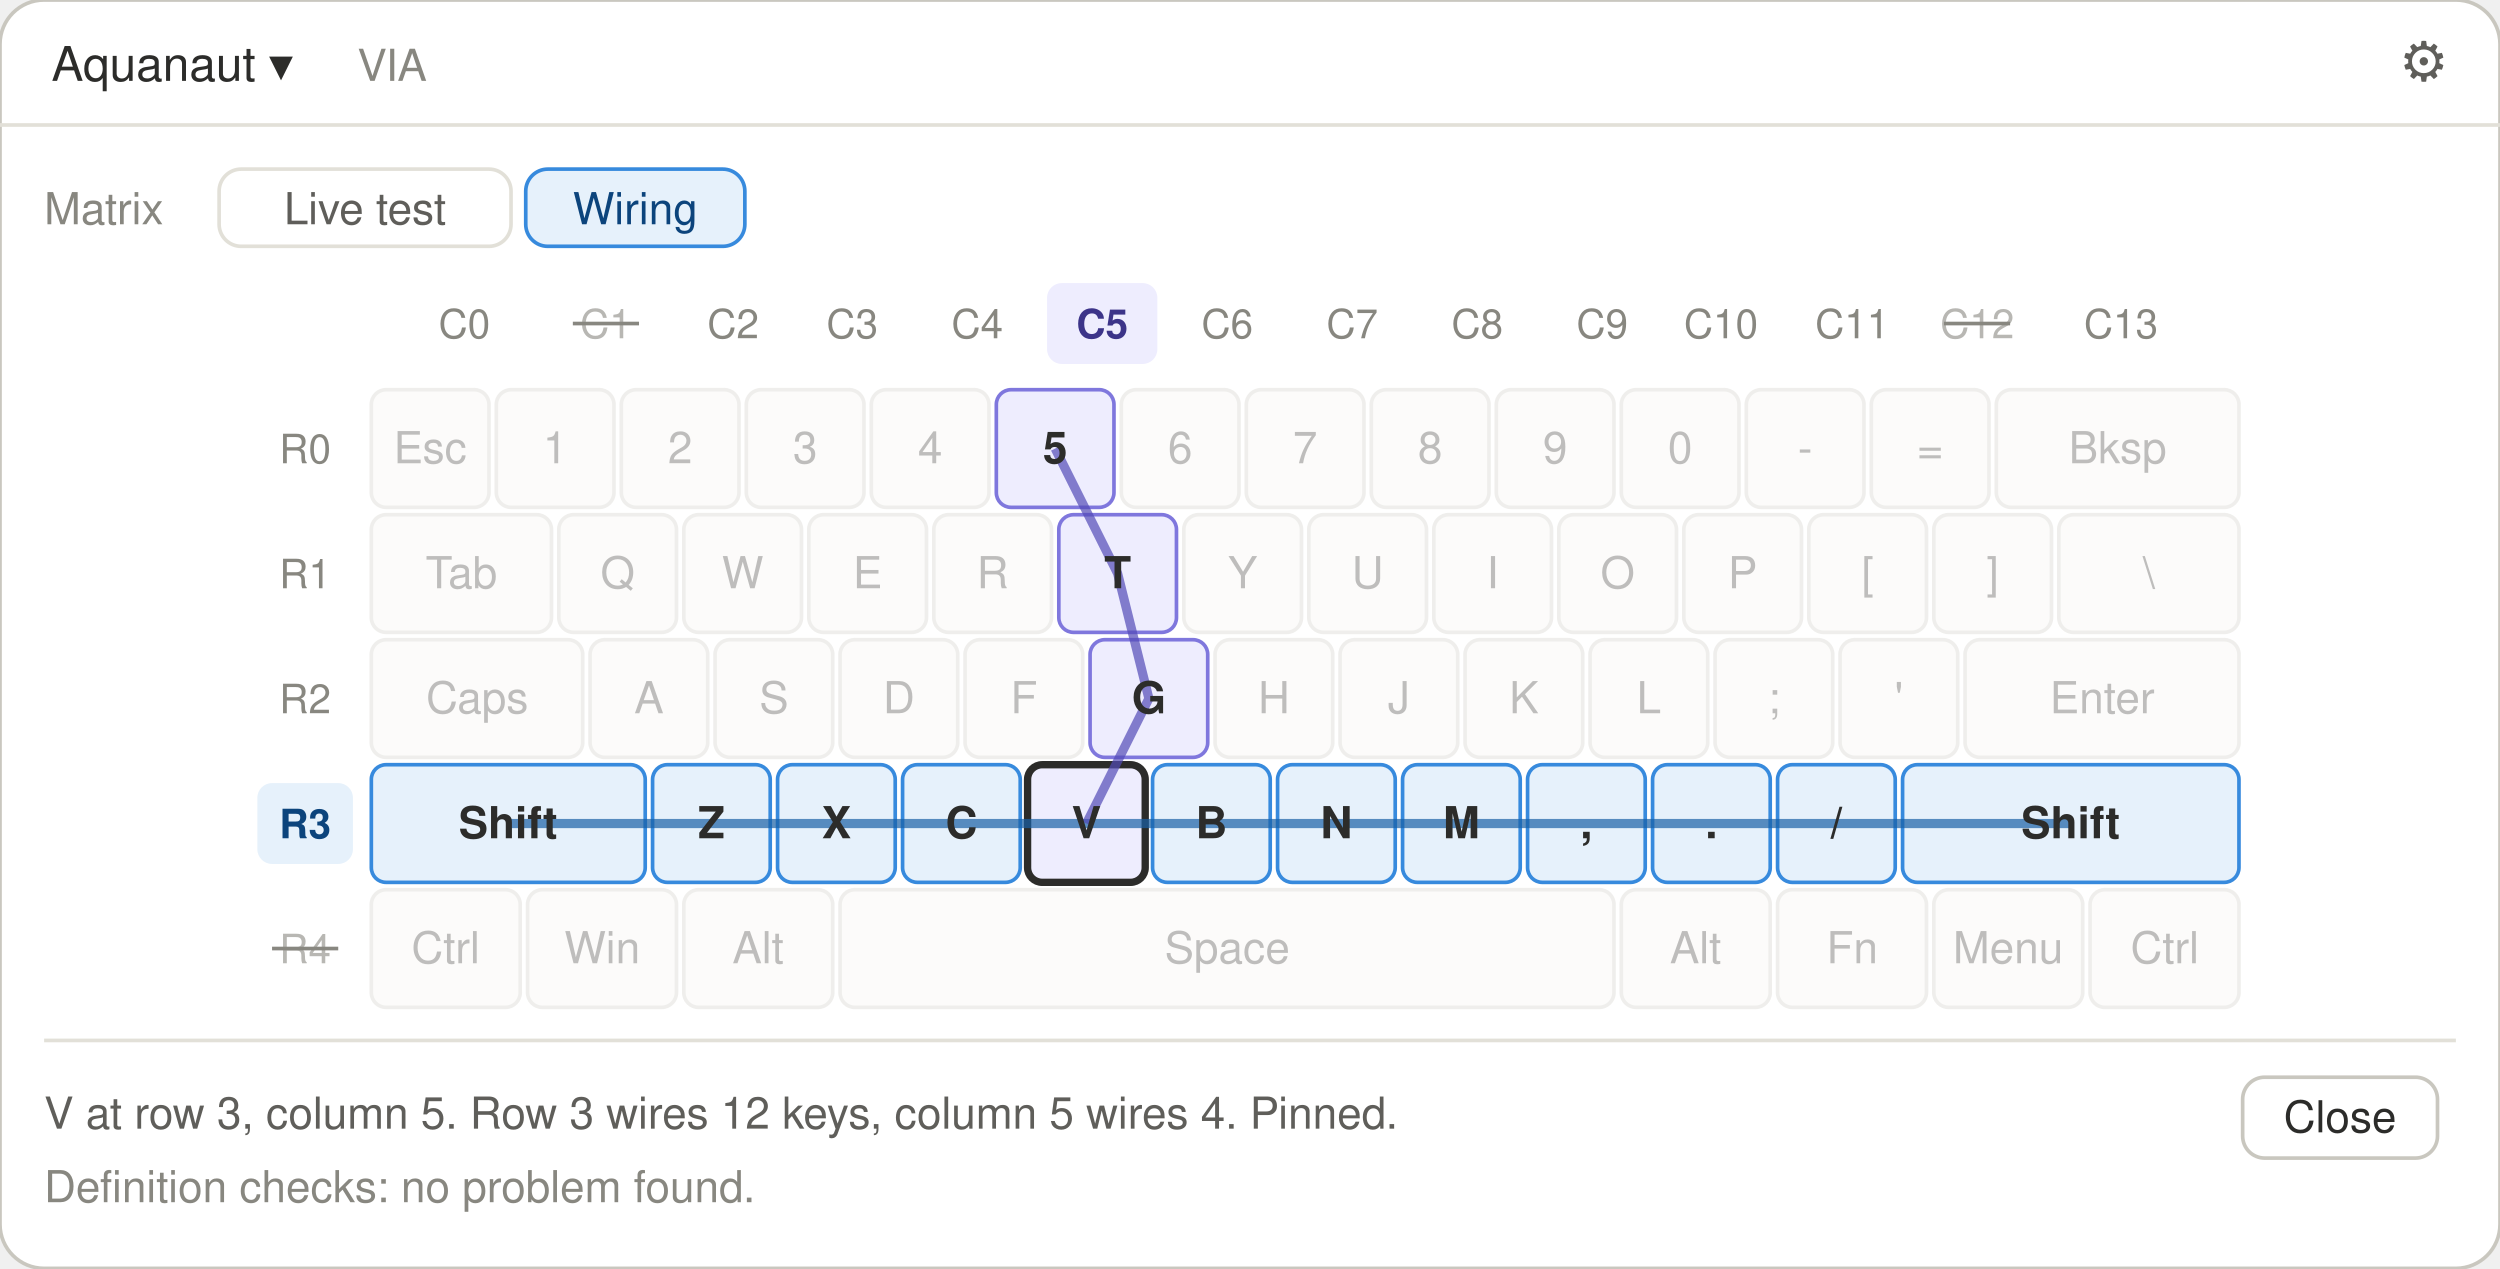
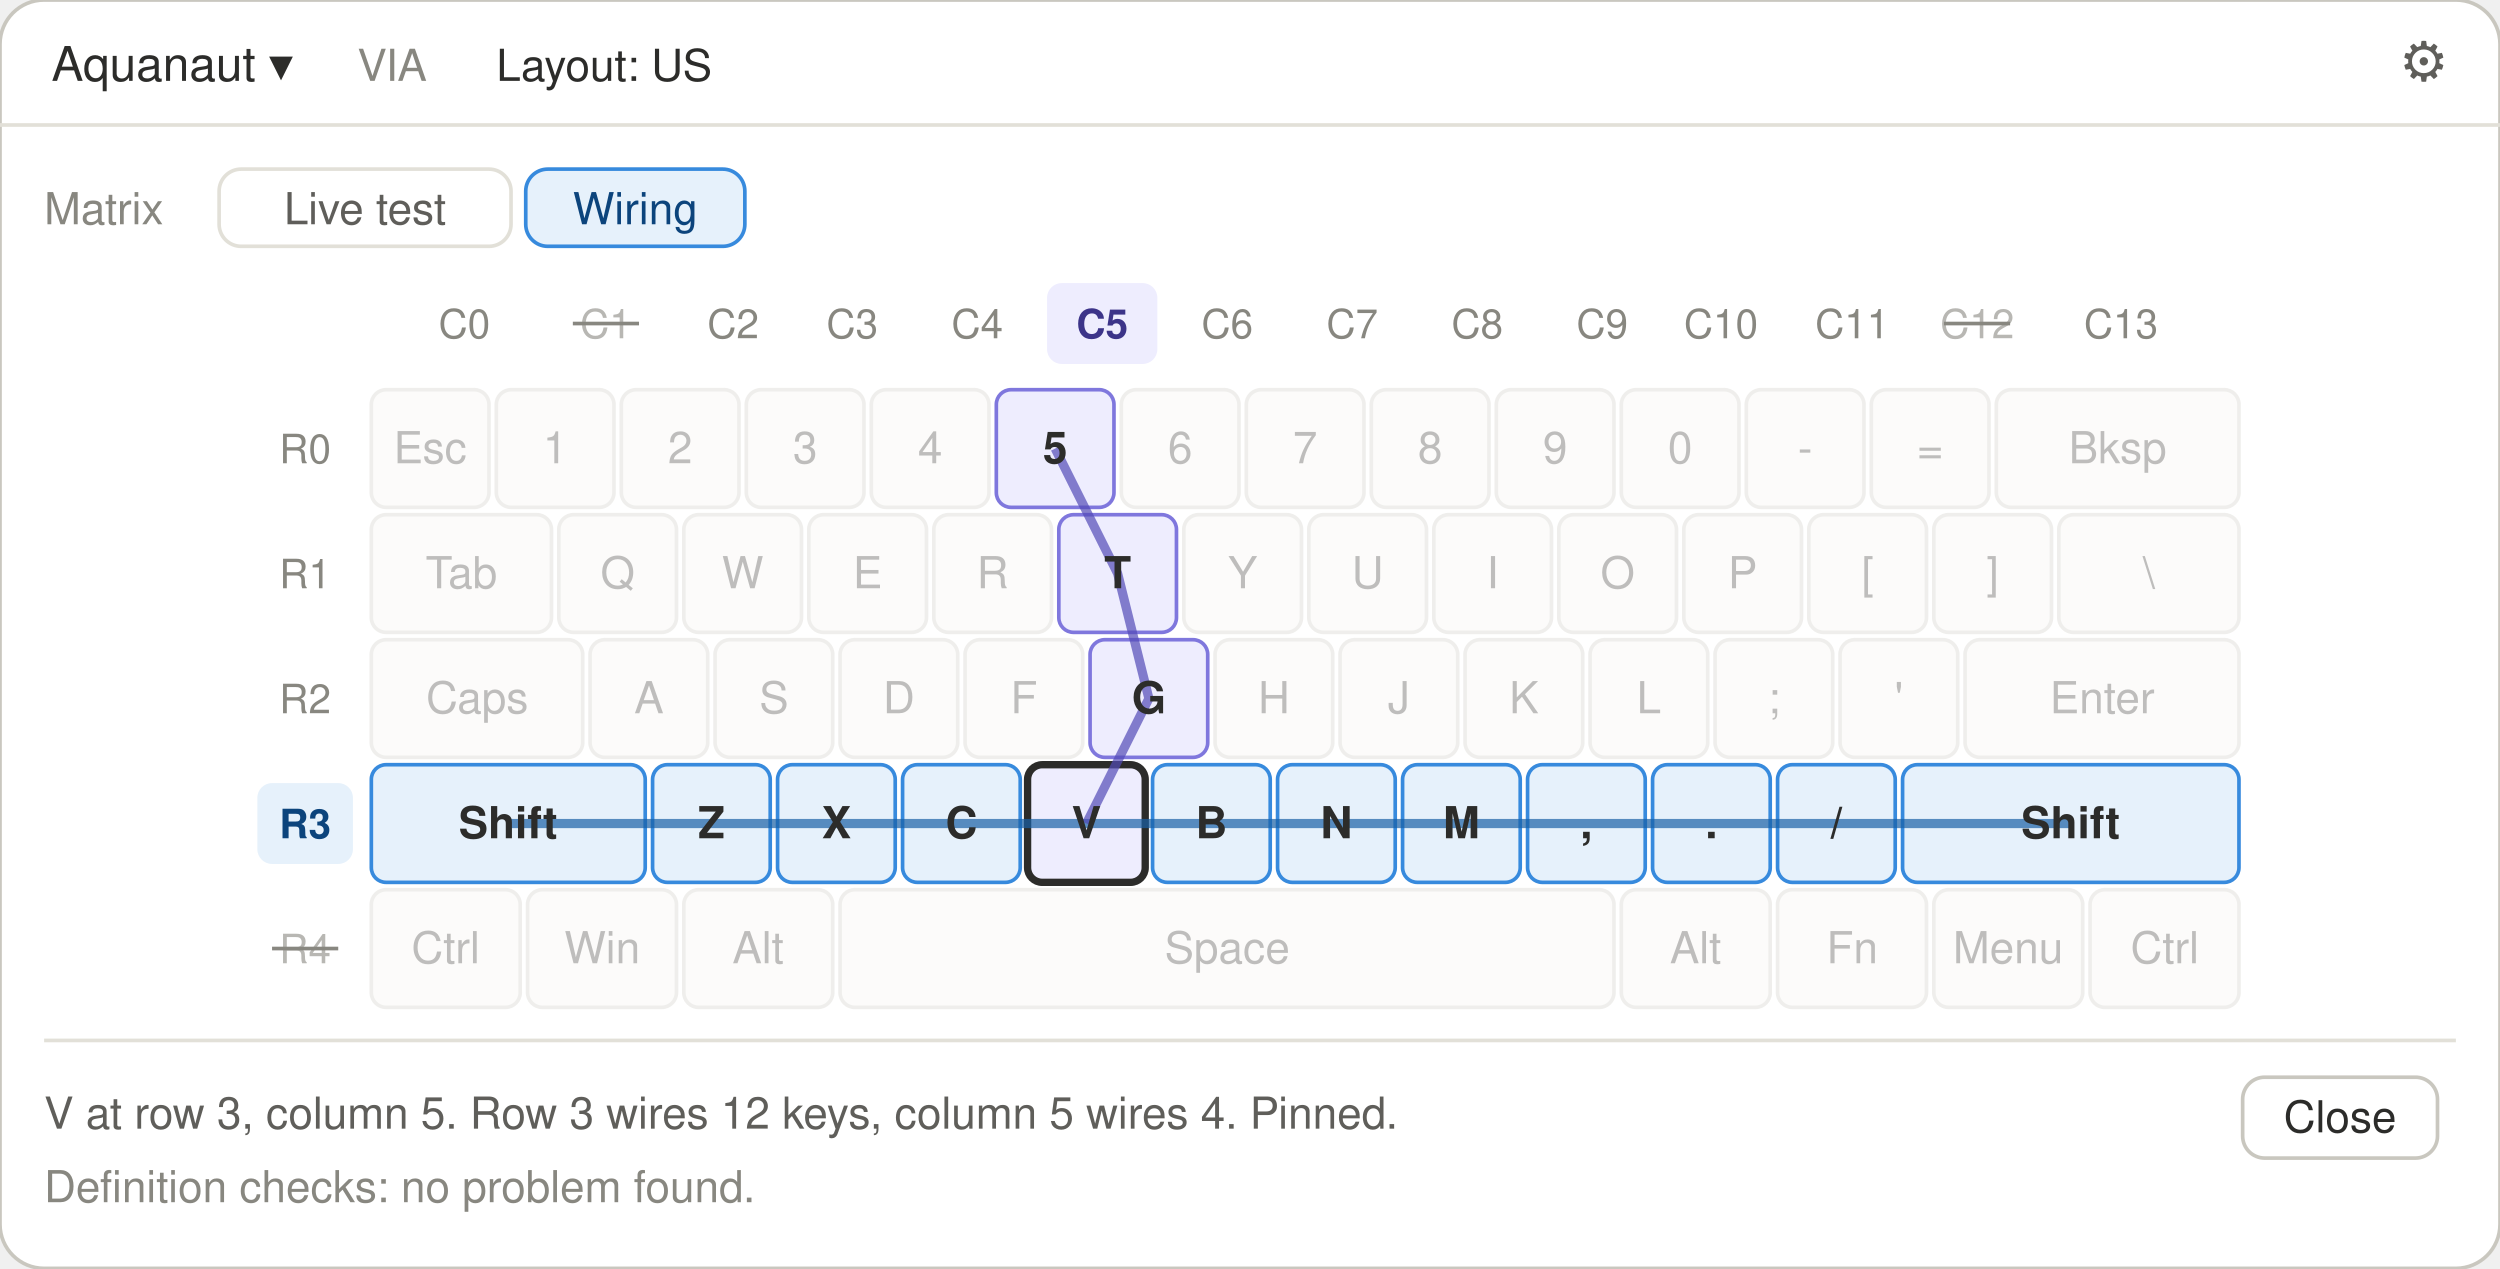
<svg xmlns="http://www.w3.org/2000/svg" width="680" height="345" viewBox="0 0 680 345">
  <rect x="0.0" y="0.0" width="680.0" height="345.0" rx="12" fill="#FFFFFF" stroke="#C9C7BF" stroke-width="1" />
  <text x="14.0" y="22.0" font-family="Segoe UI, Helvetica, Arial, sans-serif" font-size="13" fill="#2C2C2A" text-anchor="start" font-weight="400">Aquanaut  ▾</text>
  <text x="97.2" y="22.0" font-family="Segoe UI, Helvetica, Arial, sans-serif" font-size="12" fill="#888780" text-anchor="start" font-weight="400">VIA</text>
+   <text x="135.0" y="22.0" font-family="Segoe UI, Helvetica, Arial, sans-serif" font-size="12" fill="#2C2C2A" text-anchor="start" font-weight="400">Layout: US</text>
  <text x="666.0" y="22.0" font-family="Segoe UI, Helvetica, Arial, sans-serif" font-size="15" fill="#5F5E5A" text-anchor="end" font-weight="400">⚙</text>
  <line x1="0" y1="34" x2="680" y2="34" stroke="#E2E0D8" stroke-width="1" />
  <text x="12.0" y="61.0" font-family="Segoe UI, Helvetica, Arial, sans-serif" font-size="12" fill="#888780" text-anchor="start" font-weight="400">Matrix</text>
  <rect x="59.6" y="46.0" width="79.4" height="21.0" rx="6" fill="#FFFFFF" stroke="#E2E0D8" stroke-width="1" />
  <text x="99.3" y="61.0" font-family="Segoe UI, Helvetica, Arial, sans-serif" font-size="12" fill="#5F5E5A" text-anchor="middle" font-weight="400">Live test</text>
  <rect x="143.0" y="46.0" width="59.6" height="21.0" rx="6" fill="#E6F1FB" stroke="#378ADD" stroke-width="1" />
  <text x="172.8" y="61.0" font-family="Segoe UI, Helvetica, Arial, sans-serif" font-size="12" fill="#0C447C" text-anchor="middle" font-weight="400">Wiring</text>
  <rect x="101.0" y="106.0" width="32.0" height="32.0" rx="4" fill="#F4F3EF" stroke="#C9C7BF" stroke-width="1" opacity="0.3" />
  <rect x="135.0" y="106.0" width="32.0" height="32.0" rx="4" fill="#F4F3EF" stroke="#C9C7BF" stroke-width="1" opacity="0.3" />
  <rect x="169.0" y="106.0" width="32.0" height="32.0" rx="4" fill="#F4F3EF" stroke="#C9C7BF" stroke-width="1" opacity="0.3" />
  <rect x="203.0" y="106.0" width="32.0" height="32.0" rx="4" fill="#F4F3EF" stroke="#C9C7BF" stroke-width="1" opacity="0.3" />
  <rect x="237.0" y="106.0" width="32.0" height="32.0" rx="4" fill="#F4F3EF" stroke="#C9C7BF" stroke-width="1" opacity="0.3" />
  <rect x="271.0" y="106.0" width="32.0" height="32.0" rx="4" fill="#EEEDFE" stroke="#7F77DD" stroke-width="1" />
  <rect x="305.0" y="106.0" width="32.0" height="32.0" rx="4" fill="#F4F3EF" stroke="#C9C7BF" stroke-width="1" opacity="0.3" />
  <rect x="339.0" y="106.0" width="32.0" height="32.0" rx="4" fill="#F4F3EF" stroke="#C9C7BF" stroke-width="1" opacity="0.3" />
  <rect x="373.0" y="106.0" width="32.0" height="32.0" rx="4" fill="#F4F3EF" stroke="#C9C7BF" stroke-width="1" opacity="0.3" />
  <rect x="407.0" y="106.0" width="32.0" height="32.0" rx="4" fill="#F4F3EF" stroke="#C9C7BF" stroke-width="1" opacity="0.3" />
  <rect x="441.0" y="106.0" width="32.0" height="32.0" rx="4" fill="#F4F3EF" stroke="#C9C7BF" stroke-width="1" opacity="0.3" />
  <rect x="475.0" y="106.0" width="32.0" height="32.0" rx="4" fill="#F4F3EF" stroke="#C9C7BF" stroke-width="1" opacity="0.3" />
  <rect x="509.0" y="106.0" width="32.0" height="32.0" rx="4" fill="#F4F3EF" stroke="#C9C7BF" stroke-width="1" opacity="0.3" />
  <rect x="543.0" y="106.0" width="66.0" height="32.0" rx="4" fill="#F4F3EF" stroke="#C9C7BF" stroke-width="1" opacity="0.3" />
  <rect x="101.0" y="140.0" width="49.0" height="32.0" rx="4" fill="#F4F3EF" stroke="#C9C7BF" stroke-width="1" opacity="0.3" />
  <rect x="152.0" y="140.0" width="32.0" height="32.0" rx="4" fill="#F4F3EF" stroke="#C9C7BF" stroke-width="1" opacity="0.3" />
  <rect x="186.0" y="140.0" width="32.0" height="32.0" rx="4" fill="#F4F3EF" stroke="#C9C7BF" stroke-width="1" opacity="0.3" />
  <rect x="220.0" y="140.0" width="32.0" height="32.0" rx="4" fill="#F4F3EF" stroke="#C9C7BF" stroke-width="1" opacity="0.3" />
  <rect x="254.0" y="140.0" width="32.0" height="32.0" rx="4" fill="#F4F3EF" stroke="#C9C7BF" stroke-width="1" opacity="0.3" />
  <rect x="288.0" y="140.0" width="32.0" height="32.0" rx="4" fill="#EEEDFE" stroke="#7F77DD" stroke-width="1" />
  <rect x="322.0" y="140.0" width="32.0" height="32.0" rx="4" fill="#F4F3EF" stroke="#C9C7BF" stroke-width="1" opacity="0.3" />
  <rect x="356.0" y="140.0" width="32.0" height="32.0" rx="4" fill="#F4F3EF" stroke="#C9C7BF" stroke-width="1" opacity="0.3" />
  <rect x="390.0" y="140.0" width="32.0" height="32.0" rx="4" fill="#F4F3EF" stroke="#C9C7BF" stroke-width="1" opacity="0.3" />
  <rect x="424.0" y="140.0" width="32.0" height="32.0" rx="4" fill="#F4F3EF" stroke="#C9C7BF" stroke-width="1" opacity="0.3" />
  <rect x="458.0" y="140.0" width="32.0" height="32.0" rx="4" fill="#F4F3EF" stroke="#C9C7BF" stroke-width="1" opacity="0.3" />
  <rect x="492.0" y="140.0" width="32.0" height="32.0" rx="4" fill="#F4F3EF" stroke="#C9C7BF" stroke-width="1" opacity="0.3" />
  <rect x="526.0" y="140.0" width="32.0" height="32.0" rx="4" fill="#F4F3EF" stroke="#C9C7BF" stroke-width="1" opacity="0.3" />
  <rect x="560.0" y="140.0" width="49.0" height="32.0" rx="4" fill="#F4F3EF" stroke="#C9C7BF" stroke-width="1" opacity="0.3" />
  <rect x="101.0" y="174.0" width="57.5" height="32.0" rx="4" fill="#F4F3EF" stroke="#C9C7BF" stroke-width="1" opacity="0.3" />
  <rect x="160.5" y="174.0" width="32.0" height="32.0" rx="4" fill="#F4F3EF" stroke="#C9C7BF" stroke-width="1" opacity="0.3" />
  <rect x="194.5" y="174.0" width="32.0" height="32.0" rx="4" fill="#F4F3EF" stroke="#C9C7BF" stroke-width="1" opacity="0.3" />
  <rect x="228.5" y="174.0" width="32.0" height="32.0" rx="4" fill="#F4F3EF" stroke="#C9C7BF" stroke-width="1" opacity="0.3" />
  <rect x="262.5" y="174.0" width="32.0" height="32.0" rx="4" fill="#F4F3EF" stroke="#C9C7BF" stroke-width="1" opacity="0.3" />
  <rect x="296.5" y="174.0" width="32.0" height="32.0" rx="4" fill="#EEEDFE" stroke="#7F77DD" stroke-width="1" />
  <rect x="330.5" y="174.0" width="32.0" height="32.0" rx="4" fill="#F4F3EF" stroke="#C9C7BF" stroke-width="1" opacity="0.3" />
  <rect x="364.5" y="174.0" width="32.0" height="32.0" rx="4" fill="#F4F3EF" stroke="#C9C7BF" stroke-width="1" opacity="0.3" />
  <rect x="398.5" y="174.0" width="32.0" height="32.0" rx="4" fill="#F4F3EF" stroke="#C9C7BF" stroke-width="1" opacity="0.3" />
  <rect x="432.5" y="174.0" width="32.0" height="32.0" rx="4" fill="#F4F3EF" stroke="#C9C7BF" stroke-width="1" opacity="0.3" />
  <rect x="466.5" y="174.0" width="32.0" height="32.0" rx="4" fill="#F4F3EF" stroke="#C9C7BF" stroke-width="1" opacity="0.3" />
  <rect x="500.5" y="174.0" width="32.0" height="32.0" rx="4" fill="#F4F3EF" stroke="#C9C7BF" stroke-width="1" opacity="0.3" />
  <rect x="534.5" y="174.0" width="74.5" height="32.0" rx="4" fill="#F4F3EF" stroke="#C9C7BF" stroke-width="1" opacity="0.3" />
  <rect x="101.0" y="208.0" width="74.5" height="32.0" rx="4" fill="#E6F1FB" stroke="#378ADD" stroke-width="1" />
  <rect x="177.5" y="208.0" width="32.0" height="32.0" rx="4" fill="#E6F1FB" stroke="#378ADD" stroke-width="1" />
  <rect x="211.5" y="208.0" width="32.0" height="32.0" rx="4" fill="#E6F1FB" stroke="#378ADD" stroke-width="1" />
  <rect x="245.5" y="208.0" width="32.0" height="32.0" rx="4" fill="#E6F1FB" stroke="#378ADD" stroke-width="1" />
  <rect x="279.5" y="208.0" width="32.0" height="32.0" rx="4" fill="#EEEDFE" stroke="#2C2C2A" stroke-width="2" />
  <rect x="313.5" y="208.0" width="32.0" height="32.0" rx="4" fill="#E6F1FB" stroke="#378ADD" stroke-width="1" />
  <rect x="347.5" y="208.0" width="32.0" height="32.0" rx="4" fill="#E6F1FB" stroke="#378ADD" stroke-width="1" />
  <rect x="381.5" y="208.0" width="32.0" height="32.0" rx="4" fill="#E6F1FB" stroke="#378ADD" stroke-width="1" />
  <rect x="415.5" y="208.0" width="32.0" height="32.0" rx="4" fill="#E6F1FB" stroke="#378ADD" stroke-width="1" />
  <rect x="449.5" y="208.0" width="32.0" height="32.0" rx="4" fill="#E6F1FB" stroke="#378ADD" stroke-width="1" />
  <rect x="483.5" y="208.0" width="32.0" height="32.0" rx="4" fill="#E6F1FB" stroke="#378ADD" stroke-width="1" />
  <rect x="517.5" y="208.0" width="91.5" height="32.0" rx="4" fill="#E6F1FB" stroke="#378ADD" stroke-width="1" />
  <rect x="101.0" y="242.0" width="40.5" height="32.0" rx="4" fill="#F4F3EF" stroke="#C9C7BF" stroke-width="1" opacity="0.3" />
  <rect x="143.5" y="242.0" width="40.5" height="32.0" rx="4" fill="#F4F3EF" stroke="#C9C7BF" stroke-width="1" opacity="0.3" />
  <rect x="186.0" y="242.0" width="40.5" height="32.0" rx="4" fill="#F4F3EF" stroke="#C9C7BF" stroke-width="1" opacity="0.3" />
  <rect x="228.5" y="242.0" width="210.5" height="32.0" rx="4" fill="#F4F3EF" stroke="#C9C7BF" stroke-width="1" opacity="0.3" />
  <rect x="441.0" y="242.0" width="40.5" height="32.0" rx="4" fill="#F4F3EF" stroke="#C9C7BF" stroke-width="1" opacity="0.3" />
  <rect x="483.5" y="242.0" width="40.5" height="32.0" rx="4" fill="#F4F3EF" stroke="#C9C7BF" stroke-width="1" opacity="0.3" />
  <rect x="526.0" y="242.0" width="40.5" height="32.0" rx="4" fill="#F4F3EF" stroke="#C9C7BF" stroke-width="1" opacity="0.3" />
  <rect x="568.5" y="242.0" width="40.5" height="32.0" rx="4" fill="#F4F3EF" stroke="#C9C7BF" stroke-width="1" opacity="0.3" />
  <polyline points="138.2,224.0 193.5,224.0 227.5,224.0 261.5,224.0 295.5,224.0 329.5,224.0 363.5,224.0 397.5,224.0 431.5,224.0 465.5,224.0 499.5,224.0 563.2,224.0" fill="none" stroke="#185FA5" stroke-width="2.5" stroke-linejoin="round" opacity="0.7" />
  <polyline points="287.0,122.0 304.0,156.0 312.5,190.0 295.5,224.0" fill="none" stroke="#534AB7" stroke-width="2.5" stroke-linejoin="round" opacity="0.7" />
  <text x="117.0" y="126.0" font-family="Segoe UI, Helvetica, Arial, sans-serif" font-size="12" fill="#2C2C2A" text-anchor="middle" font-weight="400" opacity="0.3">Esc</text>
  <text x="151.0" y="126.0" font-family="Segoe UI, Helvetica, Arial, sans-serif" font-size="12" fill="#2C2C2A" text-anchor="middle" font-weight="400" opacity="0.3">1</text>
  <text x="185.0" y="126.0" font-family="Segoe UI, Helvetica, Arial, sans-serif" font-size="12" fill="#2C2C2A" text-anchor="middle" font-weight="400" opacity="0.3">2</text>
  <text x="219.0" y="126.0" font-family="Segoe UI, Helvetica, Arial, sans-serif" font-size="12" fill="#2C2C2A" text-anchor="middle" font-weight="400" opacity="0.3">3</text>
  <text x="253.0" y="126.0" font-family="Segoe UI, Helvetica, Arial, sans-serif" font-size="12" fill="#2C2C2A" text-anchor="middle" font-weight="400" opacity="0.3">4</text>
  <text x="287.0" y="126.0" font-family="Segoe UI, Helvetica, Arial, sans-serif" font-size="12" fill="#2C2C2A" text-anchor="middle" font-weight="600">5</text>
  <text x="321.0" y="126.0" font-family="Segoe UI, Helvetica, Arial, sans-serif" font-size="12" fill="#2C2C2A" text-anchor="middle" font-weight="400" opacity="0.3">6</text>
  <text x="355.0" y="126.0" font-family="Segoe UI, Helvetica, Arial, sans-serif" font-size="12" fill="#2C2C2A" text-anchor="middle" font-weight="400" opacity="0.3">7</text>
  <text x="389.0" y="126.0" font-family="Segoe UI, Helvetica, Arial, sans-serif" font-size="12" fill="#2C2C2A" text-anchor="middle" font-weight="400" opacity="0.3">8</text>
  <text x="423.0" y="126.0" font-family="Segoe UI, Helvetica, Arial, sans-serif" font-size="12" fill="#2C2C2A" text-anchor="middle" font-weight="400" opacity="0.3">9</text>
  <text x="457.0" y="126.0" font-family="Segoe UI, Helvetica, Arial, sans-serif" font-size="12" fill="#2C2C2A" text-anchor="middle" font-weight="400" opacity="0.3">0</text>
  <text x="491.0" y="126.0" font-family="Segoe UI, Helvetica, Arial, sans-serif" font-size="12" fill="#2C2C2A" text-anchor="middle" font-weight="400" opacity="0.3">-</text>
  <text x="525.0" y="126.0" font-family="Segoe UI, Helvetica, Arial, sans-serif" font-size="12" fill="#2C2C2A" text-anchor="middle" font-weight="400" opacity="0.3">=</text>
  <text x="576.0" y="126.0" font-family="Segoe UI, Helvetica, Arial, sans-serif" font-size="12" fill="#2C2C2A" text-anchor="middle" font-weight="400" opacity="0.3">Bksp</text>
  <text x="125.5" y="160.0" font-family="Segoe UI, Helvetica, Arial, sans-serif" font-size="12" fill="#2C2C2A" text-anchor="middle" font-weight="400" opacity="0.3">Tab</text>
  <text x="168.0" y="160.0" font-family="Segoe UI, Helvetica, Arial, sans-serif" font-size="12" fill="#2C2C2A" text-anchor="middle" font-weight="400" opacity="0.3">Q</text>
  <text x="202.0" y="160.0" font-family="Segoe UI, Helvetica, Arial, sans-serif" font-size="12" fill="#2C2C2A" text-anchor="middle" font-weight="400" opacity="0.3">W</text>
  <text x="236.0" y="160.0" font-family="Segoe UI, Helvetica, Arial, sans-serif" font-size="12" fill="#2C2C2A" text-anchor="middle" font-weight="400" opacity="0.3">E</text>
  <text x="270.0" y="160.0" font-family="Segoe UI, Helvetica, Arial, sans-serif" font-size="12" fill="#2C2C2A" text-anchor="middle" font-weight="400" opacity="0.3">R</text>
  <text x="304.0" y="160.0" font-family="Segoe UI, Helvetica, Arial, sans-serif" font-size="12" fill="#2C2C2A" text-anchor="middle" font-weight="600">T</text>
  <text x="338.0" y="160.0" font-family="Segoe UI, Helvetica, Arial, sans-serif" font-size="12" fill="#2C2C2A" text-anchor="middle" font-weight="400" opacity="0.3">Y</text>
  <text x="372.0" y="160.0" font-family="Segoe UI, Helvetica, Arial, sans-serif" font-size="12" fill="#2C2C2A" text-anchor="middle" font-weight="400" opacity="0.3">U</text>
  <text x="406.0" y="160.0" font-family="Segoe UI, Helvetica, Arial, sans-serif" font-size="12" fill="#2C2C2A" text-anchor="middle" font-weight="400" opacity="0.3">I</text>
  <text x="440.0" y="160.0" font-family="Segoe UI, Helvetica, Arial, sans-serif" font-size="12" fill="#2C2C2A" text-anchor="middle" font-weight="400" opacity="0.3">O</text>
  <text x="474.0" y="160.0" font-family="Segoe UI, Helvetica, Arial, sans-serif" font-size="12" fill="#2C2C2A" text-anchor="middle" font-weight="400" opacity="0.3">P</text>
  <text x="508.0" y="160.0" font-family="Segoe UI, Helvetica, Arial, sans-serif" font-size="12" fill="#2C2C2A" text-anchor="middle" font-weight="400" opacity="0.3">[</text>
  <text x="542.0" y="160.0" font-family="Segoe UI, Helvetica, Arial, sans-serif" font-size="12" fill="#2C2C2A" text-anchor="middle" font-weight="400" opacity="0.3">]</text>
  <text x="584.5" y="160.0" font-family="Segoe UI, Helvetica, Arial, sans-serif" font-size="12" fill="#2C2C2A" text-anchor="middle" font-weight="400" opacity="0.3">\</text>
  <text x="129.8" y="194.0" font-family="Segoe UI, Helvetica, Arial, sans-serif" font-size="12" fill="#2C2C2A" text-anchor="middle" font-weight="400" opacity="0.3">Caps</text>
  <text x="176.5" y="194.0" font-family="Segoe UI, Helvetica, Arial, sans-serif" font-size="12" fill="#2C2C2A" text-anchor="middle" font-weight="400" opacity="0.3">A</text>
  <text x="210.5" y="194.0" font-family="Segoe UI, Helvetica, Arial, sans-serif" font-size="12" fill="#2C2C2A" text-anchor="middle" font-weight="400" opacity="0.3">S</text>
  <text x="244.5" y="194.0" font-family="Segoe UI, Helvetica, Arial, sans-serif" font-size="12" fill="#2C2C2A" text-anchor="middle" font-weight="400" opacity="0.3">D</text>
  <text x="278.5" y="194.0" font-family="Segoe UI, Helvetica, Arial, sans-serif" font-size="12" fill="#2C2C2A" text-anchor="middle" font-weight="400" opacity="0.3">F</text>
  <text x="312.5" y="194.0" font-family="Segoe UI, Helvetica, Arial, sans-serif" font-size="12" fill="#2C2C2A" text-anchor="middle" font-weight="600">G</text>
  <text x="346.5" y="194.0" font-family="Segoe UI, Helvetica, Arial, sans-serif" font-size="12" fill="#2C2C2A" text-anchor="middle" font-weight="400" opacity="0.3">H</text>
  <text x="380.5" y="194.0" font-family="Segoe UI, Helvetica, Arial, sans-serif" font-size="12" fill="#2C2C2A" text-anchor="middle" font-weight="400" opacity="0.3">J</text>
  <text x="414.5" y="194.0" font-family="Segoe UI, Helvetica, Arial, sans-serif" font-size="12" fill="#2C2C2A" text-anchor="middle" font-weight="400" opacity="0.3">K</text>
  <text x="448.5" y="194.0" font-family="Segoe UI, Helvetica, Arial, sans-serif" font-size="12" fill="#2C2C2A" text-anchor="middle" font-weight="400" opacity="0.3">L</text>
  <text x="482.5" y="194.0" font-family="Segoe UI, Helvetica, Arial, sans-serif" font-size="12" fill="#2C2C2A" text-anchor="middle" font-weight="400" opacity="0.3">;</text>
  <text x="516.5" y="194.0" font-family="Segoe UI, Helvetica, Arial, sans-serif" font-size="12" fill="#2C2C2A" text-anchor="middle" font-weight="400" opacity="0.3">'</text>
  <text x="571.8" y="194.0" font-family="Segoe UI, Helvetica, Arial, sans-serif" font-size="12" fill="#2C2C2A" text-anchor="middle" font-weight="400" opacity="0.3">Enter</text>
  <text x="138.2" y="228.0" font-family="Segoe UI, Helvetica, Arial, sans-serif" font-size="12" fill="#2C2C2A" text-anchor="middle" font-weight="600">Shift</text>
  <text x="193.5" y="228.0" font-family="Segoe UI, Helvetica, Arial, sans-serif" font-size="12" fill="#2C2C2A" text-anchor="middle" font-weight="600">Z</text>
  <text x="227.5" y="228.0" font-family="Segoe UI, Helvetica, Arial, sans-serif" font-size="12" fill="#2C2C2A" text-anchor="middle" font-weight="600">X</text>
  <text x="261.5" y="228.0" font-family="Segoe UI, Helvetica, Arial, sans-serif" font-size="12" fill="#2C2C2A" text-anchor="middle" font-weight="600">C</text>
  <text x="295.5" y="228.0" font-family="Segoe UI, Helvetica, Arial, sans-serif" font-size="12" fill="#2C2C2A" text-anchor="middle" font-weight="600">V</text>
  <text x="329.5" y="228.0" font-family="Segoe UI, Helvetica, Arial, sans-serif" font-size="12" fill="#2C2C2A" text-anchor="middle" font-weight="600">B</text>
  <text x="363.5" y="228.0" font-family="Segoe UI, Helvetica, Arial, sans-serif" font-size="12" fill="#2C2C2A" text-anchor="middle" font-weight="600">N</text>
  <text x="397.5" y="228.0" font-family="Segoe UI, Helvetica, Arial, sans-serif" font-size="12" fill="#2C2C2A" text-anchor="middle" font-weight="600">M</text>
  <text x="431.5" y="228.0" font-family="Segoe UI, Helvetica, Arial, sans-serif" font-size="12" fill="#2C2C2A" text-anchor="middle" font-weight="600">,</text>
  <text x="465.5" y="228.0" font-family="Segoe UI, Helvetica, Arial, sans-serif" font-size="12" fill="#2C2C2A" text-anchor="middle" font-weight="600">.</text>
  <text x="499.5" y="228.0" font-family="Segoe UI, Helvetica, Arial, sans-serif" font-size="12" fill="#2C2C2A" text-anchor="middle" font-weight="600">/</text>
  <text x="563.2" y="228.0" font-family="Segoe UI, Helvetica, Arial, sans-serif" font-size="12" fill="#2C2C2A" text-anchor="middle" font-weight="600">Shift</text>
  <text x="121.2" y="262.0" font-family="Segoe UI, Helvetica, Arial, sans-serif" font-size="12" fill="#2C2C2A" text-anchor="middle" font-weight="400" opacity="0.3">Ctrl</text>
  <text x="163.8" y="262.0" font-family="Segoe UI, Helvetica, Arial, sans-serif" font-size="12" fill="#2C2C2A" text-anchor="middle" font-weight="400" opacity="0.3">Win</text>
  <text x="206.2" y="262.0" font-family="Segoe UI, Helvetica, Arial, sans-serif" font-size="12" fill="#2C2C2A" text-anchor="middle" font-weight="400" opacity="0.3">Alt</text>
  <text x="333.8" y="262.0" font-family="Segoe UI, Helvetica, Arial, sans-serif" font-size="12" fill="#2C2C2A" text-anchor="middle" font-weight="400" opacity="0.3">Space</text>
  <text x="461.2" y="262.0" font-family="Segoe UI, Helvetica, Arial, sans-serif" font-size="12" fill="#2C2C2A" text-anchor="middle" font-weight="400" opacity="0.3">Alt</text>
  <text x="503.8" y="262.0" font-family="Segoe UI, Helvetica, Arial, sans-serif" font-size="12" fill="#2C2C2A" text-anchor="middle" font-weight="400" opacity="0.3">Fn</text>
  <text x="546.2" y="262.0" font-family="Segoe UI, Helvetica, Arial, sans-serif" font-size="12" fill="#2C2C2A" text-anchor="middle" font-weight="400" opacity="0.3">Menu</text>
  <text x="588.8" y="262.0" font-family="Segoe UI, Helvetica, Arial, sans-serif" font-size="12" fill="#2C2C2A" text-anchor="middle" font-weight="400" opacity="0.3">Ctrl</text>
  <text x="83.0" y="126.0" font-family="Segoe UI, Helvetica, Arial, sans-serif" font-size="11" fill="#888780" text-anchor="middle" font-weight="400">R0</text>
  <text x="83.0" y="160.0" font-family="Segoe UI, Helvetica, Arial, sans-serif" font-size="11" fill="#888780" text-anchor="middle" font-weight="400">R1</text>
  <text x="83.0" y="194.0" font-family="Segoe UI, Helvetica, Arial, sans-serif" font-size="11" fill="#888780" text-anchor="middle" font-weight="400">R2</text>
  <rect x="70.0" y="213.0" width="26.0" height="22.0" rx="4" fill="#E6F1FB" stroke="none" />
  <text x="83.0" y="228.0" font-family="Segoe UI, Helvetica, Arial, sans-serif" font-size="11" fill="#0C447C" text-anchor="middle" font-weight="600">R3</text>
  <text x="83.0" y="262.0" font-family="Segoe UI, Helvetica, Arial, sans-serif" font-size="11" fill="#888780" text-anchor="middle" font-weight="400" opacity="0.6">R4</text>
  <line x1="74.0" y1="258.0" x2="92.0" y2="258.0" stroke="#888780" stroke-width="1" />
  <text x="126.3" y="92.0" font-family="Segoe UI, Helvetica, Arial, sans-serif" font-size="11" fill="#888780" text-anchor="middle" font-weight="400">C0</text>
  <text x="164.8" y="92.0" font-family="Segoe UI, Helvetica, Arial, sans-serif" font-size="11" fill="#888780" text-anchor="middle" font-weight="400" opacity="0.6">C1</text>
  <line x1="155.812" y1="88" x2="173.812" y2="88" stroke="#888780" stroke-width="1" />
  <text x="199.4" y="92.0" font-family="Segoe UI, Helvetica, Arial, sans-serif" font-size="11" fill="#888780" text-anchor="middle" font-weight="400">C2</text>
  <text x="231.8" y="92.0" font-family="Segoe UI, Helvetica, Arial, sans-serif" font-size="11" fill="#888780" text-anchor="middle" font-weight="400">C3</text>
  <text x="265.8" y="92.0" font-family="Segoe UI, Helvetica, Arial, sans-serif" font-size="11" fill="#888780" text-anchor="middle" font-weight="400">C4</text>
  <rect x="284.8" y="77.0" width="30.0" height="22.0" rx="4" fill="#EEEDFE" stroke="none" />
  <text x="299.8" y="92.0" font-family="Segoe UI, Helvetica, Arial, sans-serif" font-size="11" fill="#3C3489" text-anchor="middle" font-weight="600">C5</text>
  <text x="333.8" y="92.0" font-family="Segoe UI, Helvetica, Arial, sans-serif" font-size="11" fill="#888780" text-anchor="middle" font-weight="400">C6</text>
  <text x="367.8" y="92.0" font-family="Segoe UI, Helvetica, Arial, sans-serif" font-size="11" fill="#888780" text-anchor="middle" font-weight="400">C7</text>
  <text x="401.8" y="92.0" font-family="Segoe UI, Helvetica, Arial, sans-serif" font-size="11" fill="#888780" text-anchor="middle" font-weight="400">C8</text>
  <text x="435.8" y="92.0" font-family="Segoe UI, Helvetica, Arial, sans-serif" font-size="11" fill="#888780" text-anchor="middle" font-weight="400">C9</text>
  <text x="468.1" y="92.0" font-family="Segoe UI, Helvetica, Arial, sans-serif" font-size="11" fill="#888780" text-anchor="middle" font-weight="400">C10</text>
  <text x="503.8" y="92.0" font-family="Segoe UI, Helvetica, Arial, sans-serif" font-size="11" fill="#888780" text-anchor="middle" font-weight="400">C11</text>
  <text x="537.8" y="92.0" font-family="Segoe UI, Helvetica, Arial, sans-serif" font-size="11" fill="#888780" text-anchor="middle" font-weight="400" opacity="0.6">C12</text>
  <line x1="528.75" y1="88" x2="546.75" y2="88" stroke="#888780" stroke-width="1" />
  <text x="576.9" y="92.0" font-family="Segoe UI, Helvetica, Arial, sans-serif" font-size="11" fill="#888780" text-anchor="middle" font-weight="400">C13</text>
  <line x1="12" y1="283" x2="668" y2="283" stroke="#E2E0D8" stroke-width="1" />
  <text x="12.0" y="307.0" font-family="Segoe UI, Helvetica, Arial, sans-serif" font-size="12" fill="#5F5E5A" text-anchor="start" font-weight="400">V at row 3, column 5. Row 3 wires 12 keys, column 5 wires 4. Pinned.</text>
  <text x="12.0" y="327.0" font-family="Segoe UI, Helvetica, Arial, sans-serif" font-size="12" fill="#888780" text-anchor="start" font-weight="400">Definition checks: no problem found.</text>
  <rect x="610.0" y="293.0" width="53.0" height="22.0" rx="6" fill="#FFFFFF" stroke="#C9C7BF" stroke-width="1" />
  <text x="636.5" y="308.0" font-family="Segoe UI, Helvetica, Arial, sans-serif" font-size="12" fill="#2C2C2A" text-anchor="middle" font-weight="400">Close</text>
</svg>
